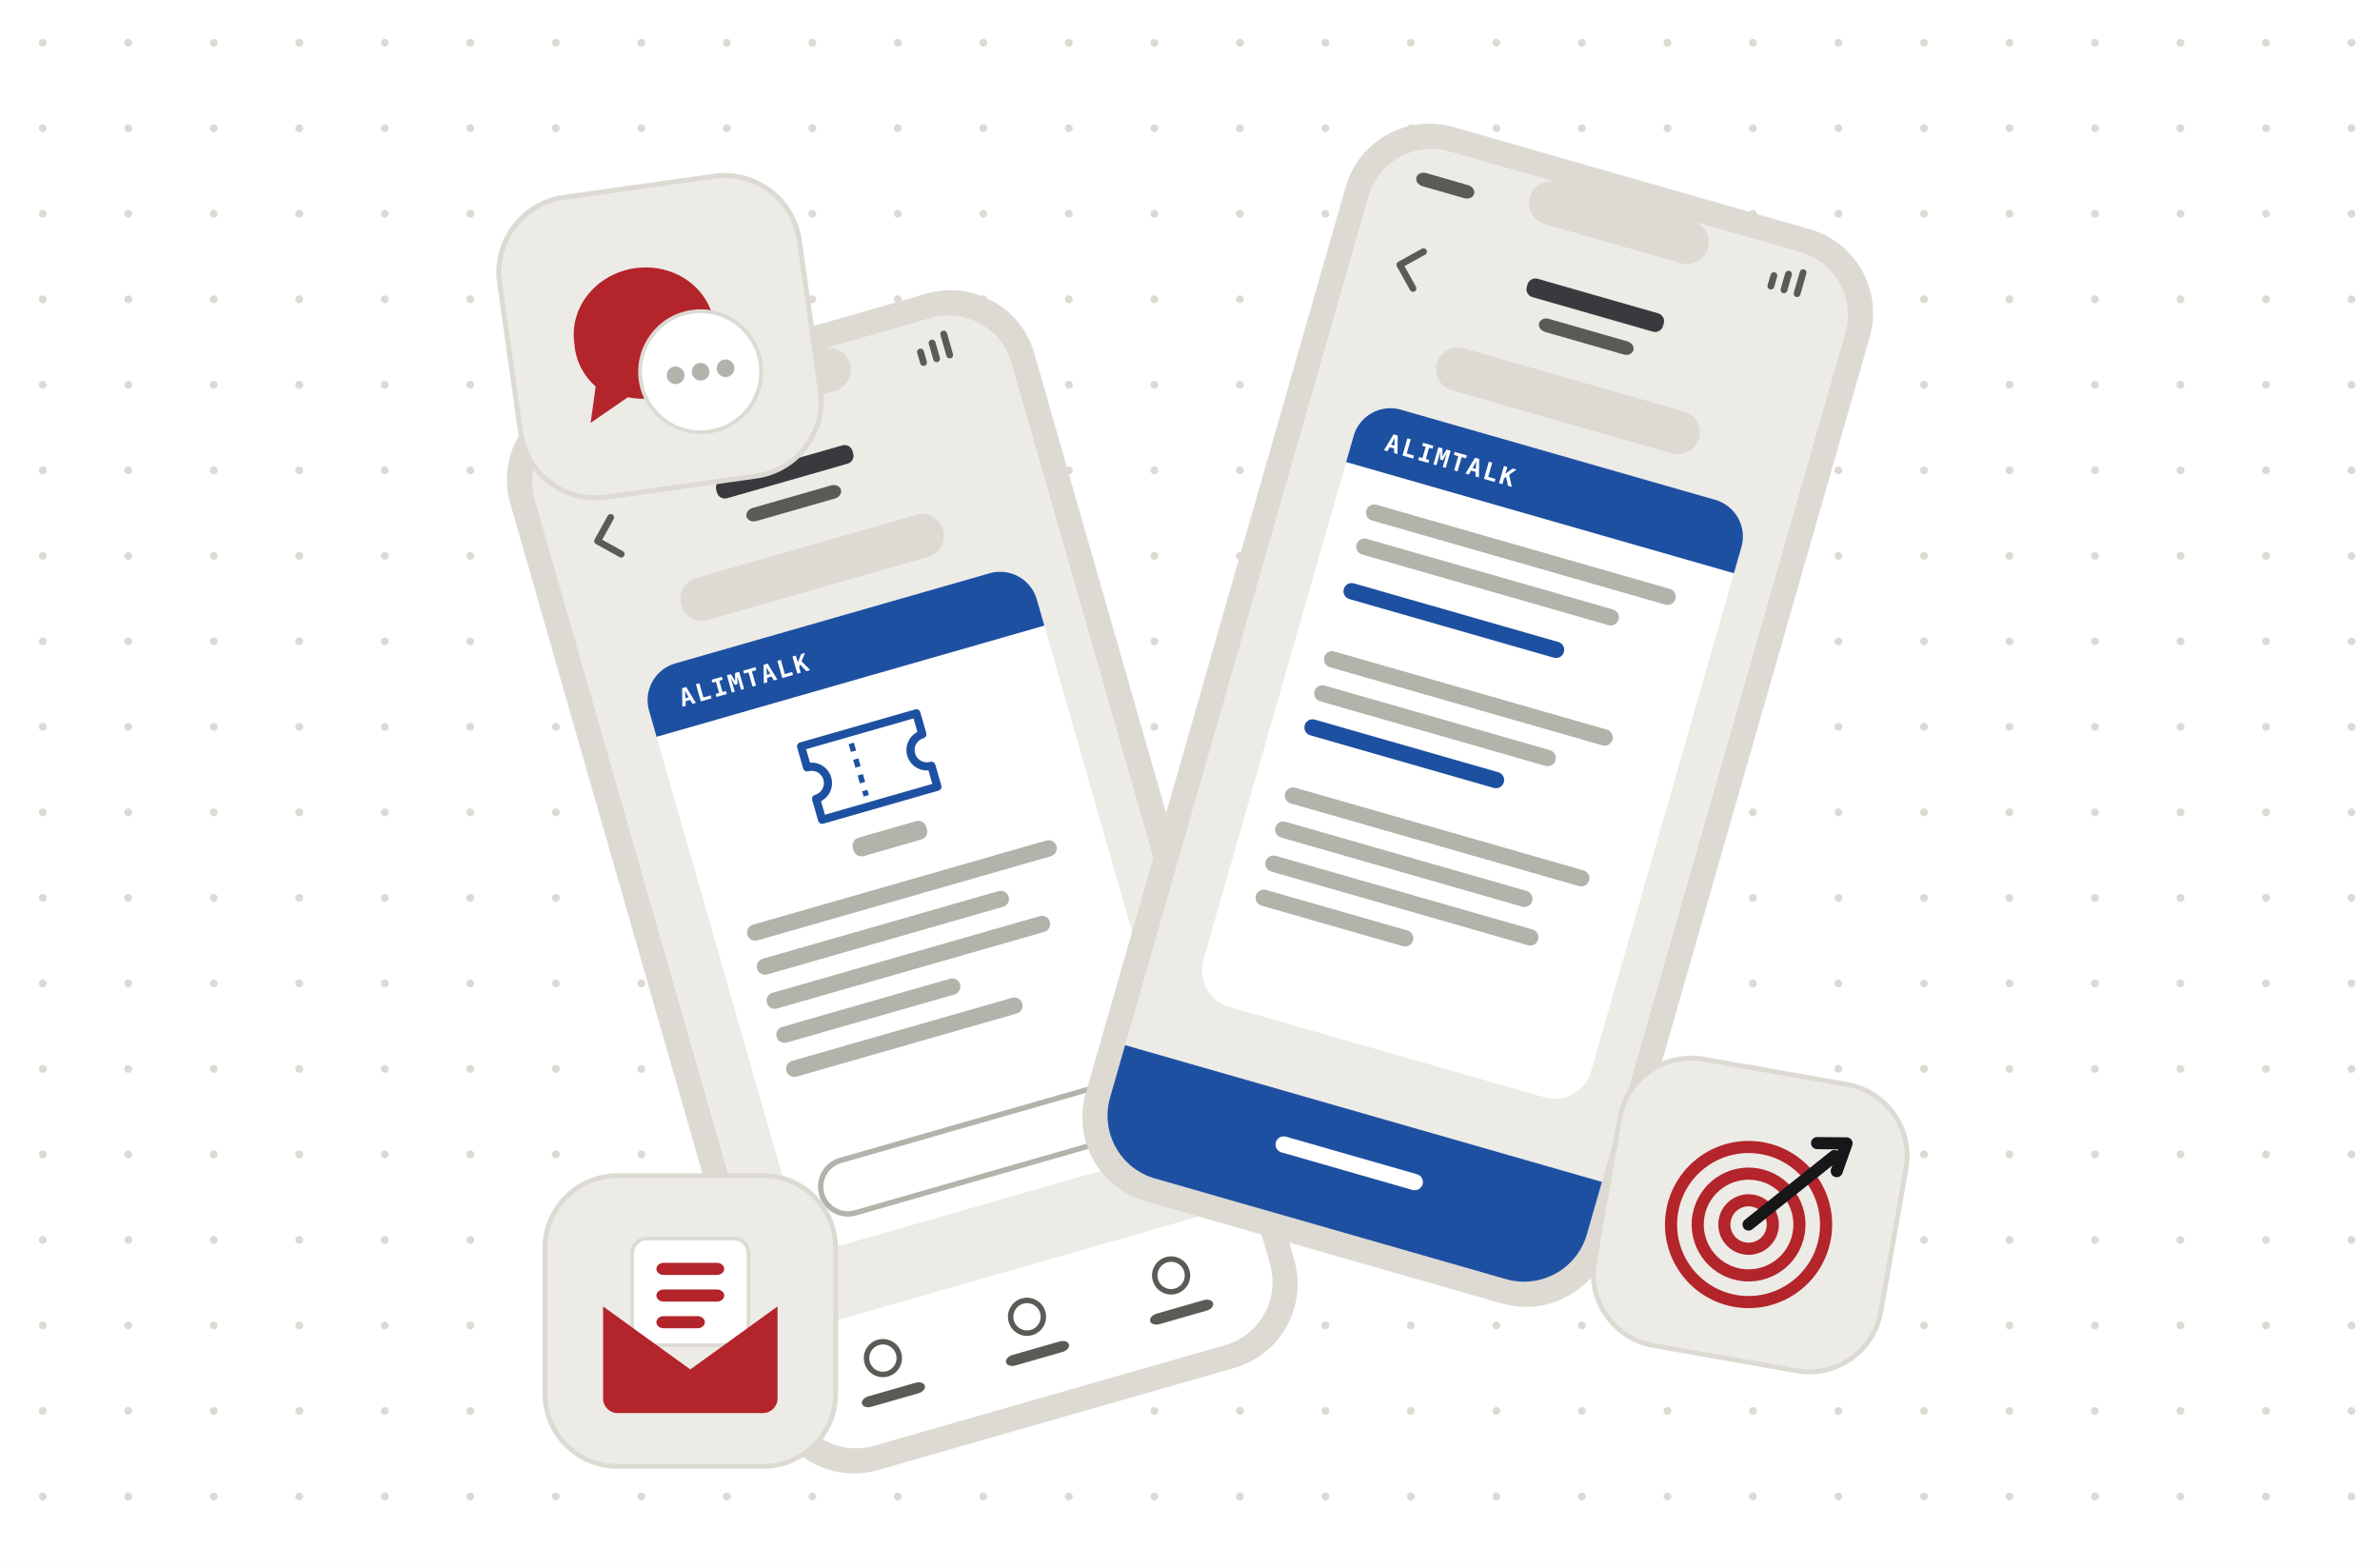
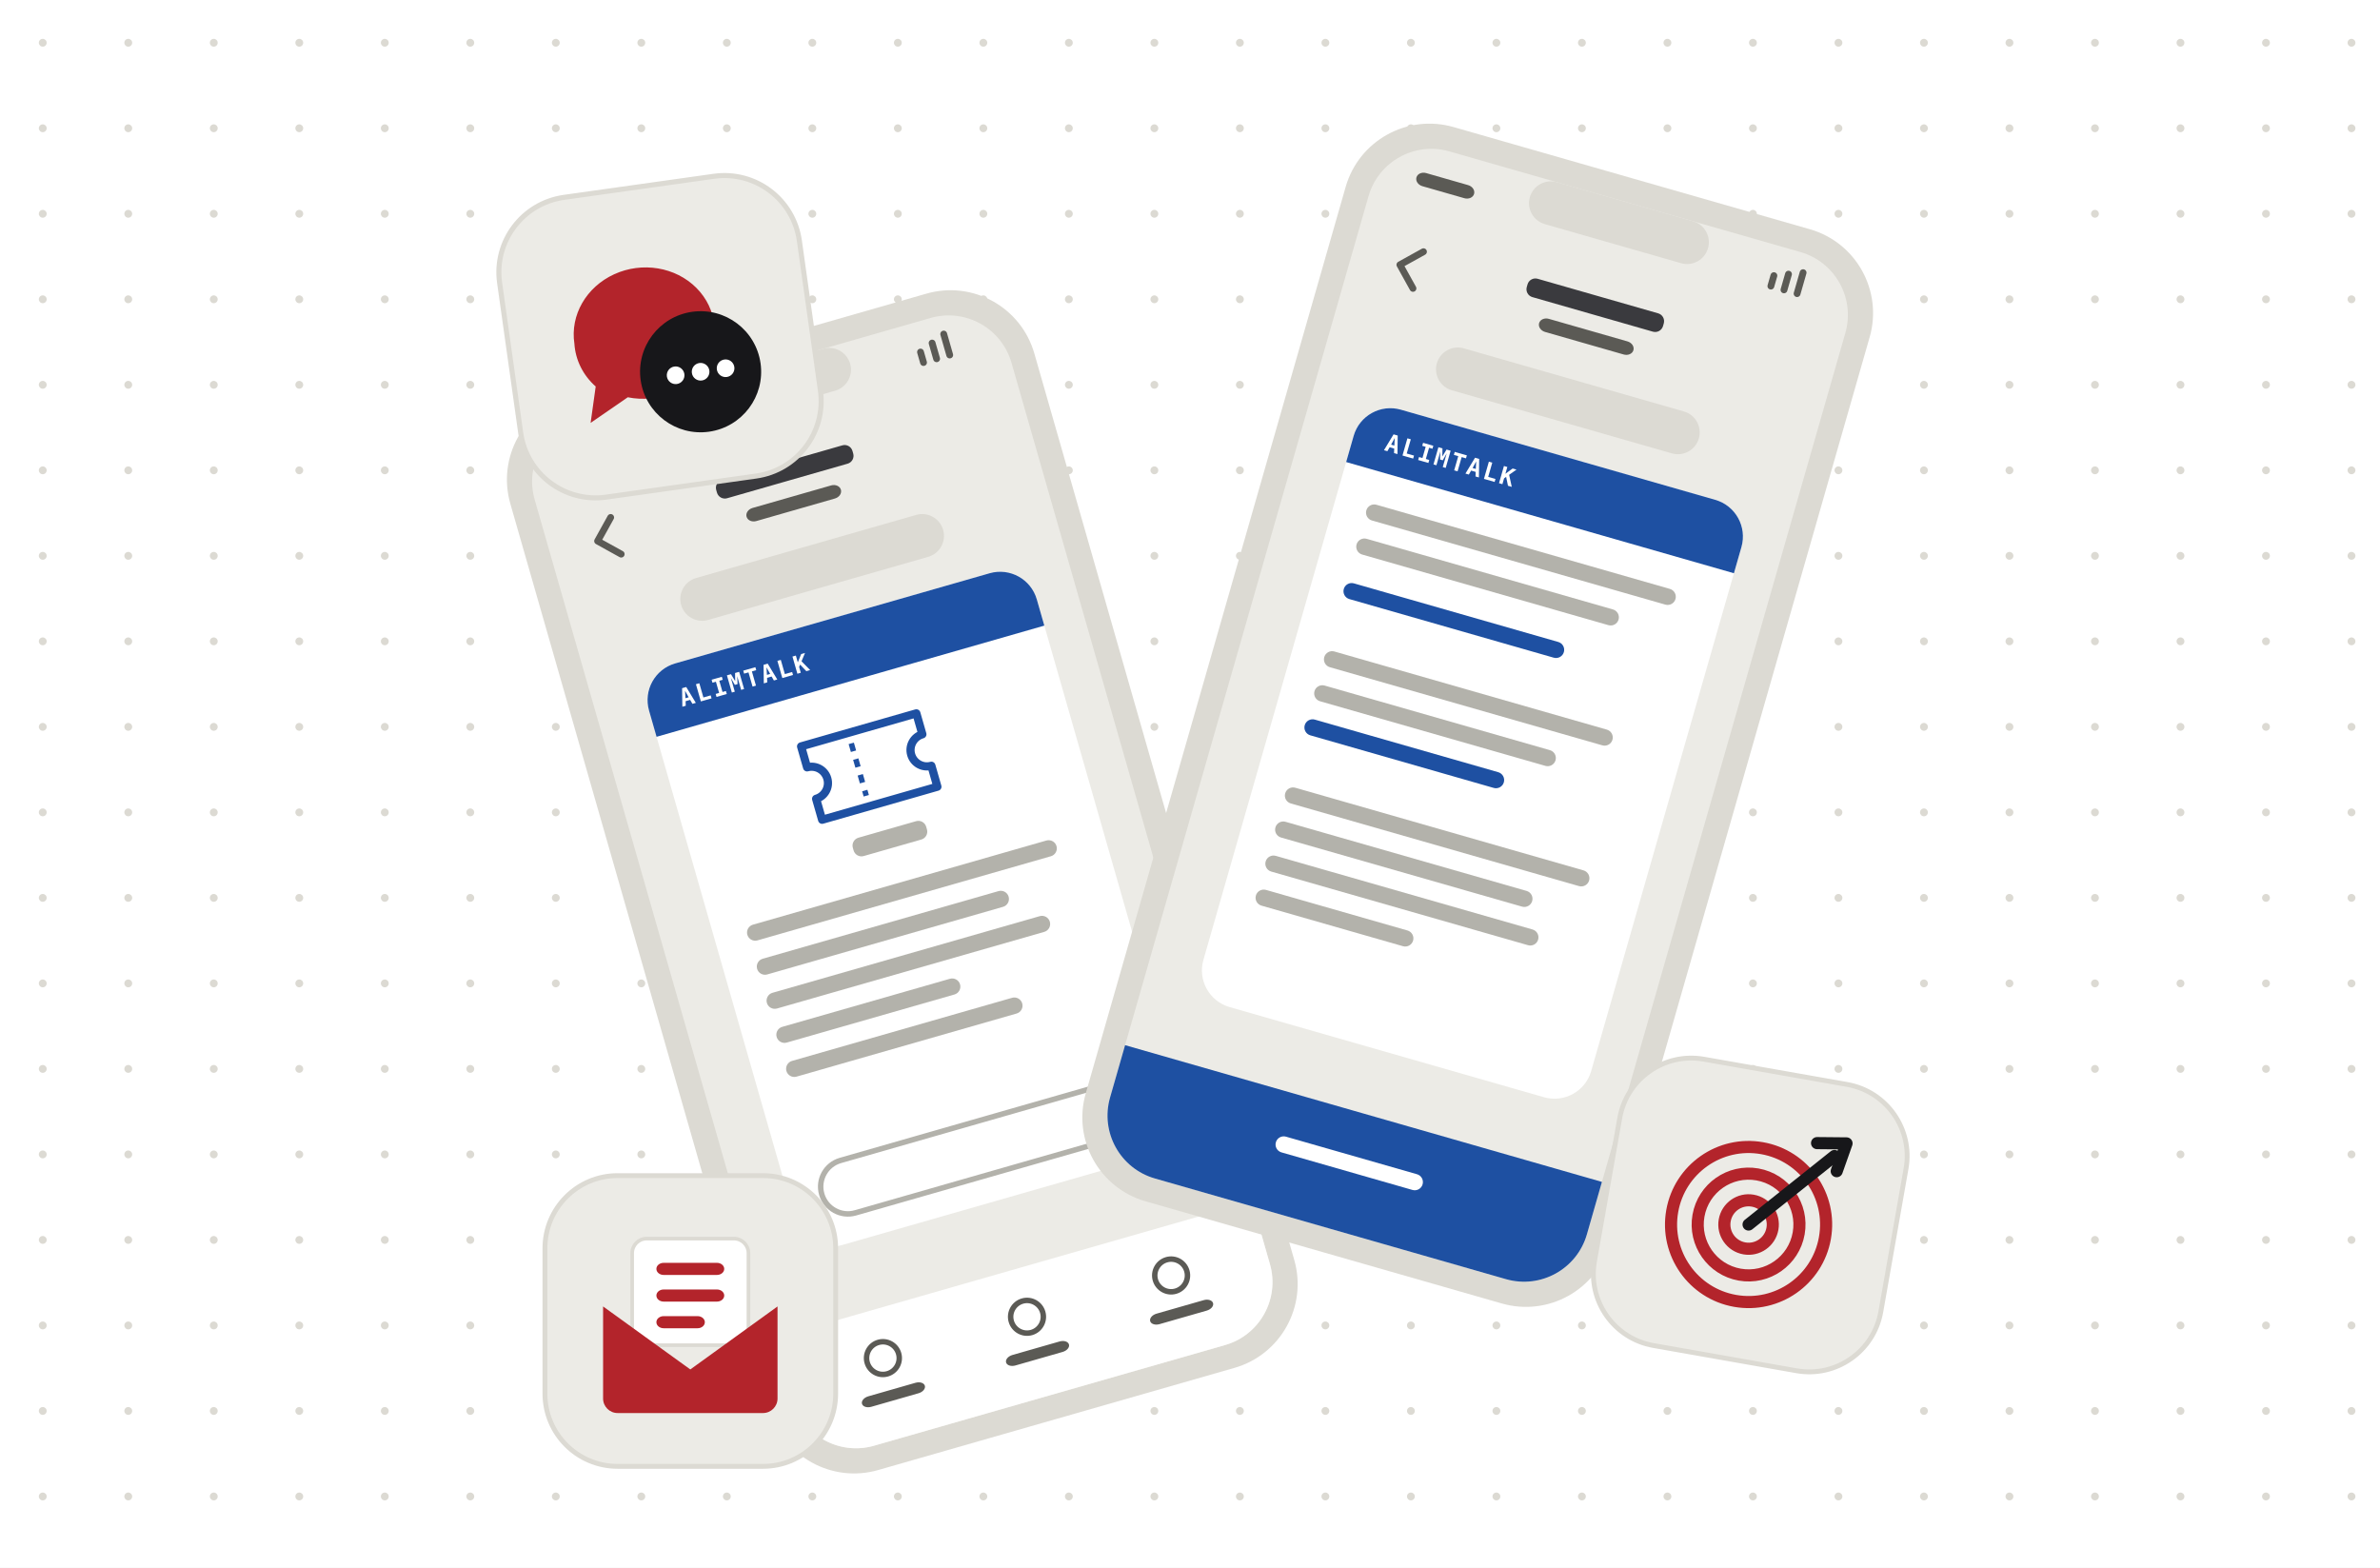
<svg xmlns="http://www.w3.org/2000/svg" viewBox="0 0 668 440" width="668" height="440">
  <rect width="668" height="440" fill="#ffffff" />
  <g fill="#dcdad3">
    <circle cx="12" cy="12" r="1.1" />
    <circle cx="12" cy="36" r="1.1" />
    <circle cx="12" cy="60" r="1.1" />
    <circle cx="12" cy="84" r="1.1" />
    <circle cx="12" cy="108" r="1.1" />
    <circle cx="12" cy="132" r="1.1" />
    <circle cx="12" cy="156" r="1.1" />
    <circle cx="12" cy="180" r="1.1" />
    <circle cx="12" cy="204" r="1.1" />
    <circle cx="12" cy="228" r="1.1" />
    <circle cx="12" cy="252" r="1.1" />
    <circle cx="12" cy="276" r="1.1" />
    <circle cx="12" cy="300" r="1.1" />
    <circle cx="12" cy="324" r="1.1" />
    <circle cx="12" cy="348" r="1.1" />
    <circle cx="12" cy="372" r="1.1" />
    <circle cx="12" cy="396" r="1.1" />
    <circle cx="12" cy="420" r="1.1" />
    <circle cx="36" cy="12" r="1.1" />
    <circle cx="36" cy="36" r="1.1" />
    <circle cx="36" cy="60" r="1.1" />
    <circle cx="36" cy="84" r="1.1" />
    <circle cx="36" cy="108" r="1.1" />
    <circle cx="36" cy="132" r="1.1" />
    <circle cx="36" cy="156" r="1.1" />
    <circle cx="36" cy="180" r="1.1" />
    <circle cx="36" cy="204" r="1.1" />
    <circle cx="36" cy="228" r="1.1" />
    <circle cx="36" cy="252" r="1.1" />
    <circle cx="36" cy="276" r="1.1" />
    <circle cx="36" cy="300" r="1.1" />
    <circle cx="36" cy="324" r="1.1" />
    <circle cx="36" cy="348" r="1.1" />
    <circle cx="36" cy="372" r="1.1" />
    <circle cx="36" cy="396" r="1.1" />
    <circle cx="36" cy="420" r="1.1" />
    <circle cx="60" cy="12" r="1.1" />
    <circle cx="60" cy="36" r="1.1" />
    <circle cx="60" cy="60" r="1.1" />
    <circle cx="60" cy="84" r="1.1" />
    <circle cx="60" cy="108" r="1.1" />
    <circle cx="60" cy="132" r="1.1" />
    <circle cx="60" cy="156" r="1.1" />
    <circle cx="60" cy="180" r="1.1" />
    <circle cx="60" cy="204" r="1.1" />
    <circle cx="60" cy="228" r="1.1" />
    <circle cx="60" cy="252" r="1.1" />
    <circle cx="60" cy="276" r="1.1" />
    <circle cx="60" cy="300" r="1.1" />
    <circle cx="60" cy="324" r="1.1" />
    <circle cx="60" cy="348" r="1.1" />
    <circle cx="60" cy="372" r="1.1" />
    <circle cx="60" cy="396" r="1.1" />
    <circle cx="60" cy="420" r="1.1" />
    <circle cx="84" cy="12" r="1.1" />
    <circle cx="84" cy="36" r="1.1" />
    <circle cx="84" cy="60" r="1.1" />
    <circle cx="84" cy="84" r="1.1" />
    <circle cx="84" cy="108" r="1.1" />
    <circle cx="84" cy="132" r="1.1" />
    <circle cx="84" cy="156" r="1.1" />
    <circle cx="84" cy="180" r="1.1" />
    <circle cx="84" cy="204" r="1.1" />
    <circle cx="84" cy="228" r="1.1" />
    <circle cx="84" cy="252" r="1.1" />
    <circle cx="84" cy="276" r="1.1" />
    <circle cx="84" cy="300" r="1.1" />
    <circle cx="84" cy="324" r="1.1" />
    <circle cx="84" cy="348" r="1.1" />
    <circle cx="84" cy="372" r="1.1" />
    <circle cx="84" cy="396" r="1.1" />
    <circle cx="84" cy="420" r="1.1" />
    <circle cx="108" cy="12" r="1.1" />
    <circle cx="108" cy="36" r="1.1" />
    <circle cx="108" cy="60" r="1.1" />
    <circle cx="108" cy="84" r="1.1" />
    <circle cx="108" cy="108" r="1.1" />
    <circle cx="108" cy="132" r="1.1" />
    <circle cx="108" cy="156" r="1.1" />
    <circle cx="108" cy="180" r="1.1" />
    <circle cx="108" cy="204" r="1.1" />
    <circle cx="108" cy="228" r="1.1" />
    <circle cx="108" cy="252" r="1.1" />
    <circle cx="108" cy="276" r="1.1" />
    <circle cx="108" cy="300" r="1.1" />
    <circle cx="108" cy="324" r="1.1" />
    <circle cx="108" cy="348" r="1.1" />
    <circle cx="108" cy="372" r="1.1" />
    <circle cx="108" cy="396" r="1.1" />
    <circle cx="108" cy="420" r="1.1" />
    <circle cx="132" cy="12" r="1.1" />
    <circle cx="132" cy="36" r="1.1" />
    <circle cx="132" cy="60" r="1.1" />
    <circle cx="132" cy="84" r="1.1" />
    <circle cx="132" cy="108" r="1.1" />
    <circle cx="132" cy="132" r="1.1" />
    <circle cx="132" cy="156" r="1.1" />
    <circle cx="132" cy="180" r="1.1" />
    <circle cx="132" cy="204" r="1.1" />
    <circle cx="132" cy="228" r="1.1" />
    <circle cx="132" cy="252" r="1.1" />
    <circle cx="132" cy="276" r="1.1" />
    <circle cx="132" cy="300" r="1.1" />
    <circle cx="132" cy="324" r="1.1" />
    <circle cx="132" cy="348" r="1.1" />
    <circle cx="132" cy="372" r="1.1" />
    <circle cx="132" cy="396" r="1.1" />
    <circle cx="132" cy="420" r="1.1" />
    <circle cx="156" cy="12" r="1.1" />
    <circle cx="156" cy="36" r="1.1" />
    <circle cx="156" cy="60" r="1.1" />
    <circle cx="156" cy="84" r="1.1" />
    <circle cx="156" cy="108" r="1.1" />
    <circle cx="156" cy="132" r="1.1" />
    <circle cx="156" cy="156" r="1.1" />
    <circle cx="156" cy="180" r="1.1" />
    <circle cx="156" cy="204" r="1.1" />
    <circle cx="156" cy="228" r="1.1" />
    <circle cx="156" cy="252" r="1.1" />
    <circle cx="156" cy="276" r="1.1" />
    <circle cx="156" cy="300" r="1.1" />
    <circle cx="156" cy="324" r="1.1" />
    <circle cx="156" cy="348" r="1.1" />
    <circle cx="156" cy="372" r="1.1" />
    <circle cx="156" cy="396" r="1.1" />
    <circle cx="156" cy="420" r="1.1" />
    <circle cx="180" cy="12" r="1.1" />
    <circle cx="180" cy="36" r="1.1" />
    <circle cx="180" cy="60" r="1.1" />
    <circle cx="180" cy="84" r="1.1" />
    <circle cx="180" cy="108" r="1.1" />
    <circle cx="180" cy="132" r="1.1" />
    <circle cx="180" cy="156" r="1.1" />
    <circle cx="180" cy="180" r="1.1" />
    <circle cx="180" cy="204" r="1.1" />
    <circle cx="180" cy="228" r="1.1" />
    <circle cx="180" cy="252" r="1.1" />
    <circle cx="180" cy="276" r="1.1" />
    <circle cx="180" cy="300" r="1.1" />
    <circle cx="180" cy="324" r="1.1" />
    <circle cx="180" cy="348" r="1.1" />
    <circle cx="180" cy="372" r="1.1" />
    <circle cx="180" cy="396" r="1.1" />
    <circle cx="180" cy="420" r="1.1" />
    <circle cx="204" cy="12" r="1.1" />
    <circle cx="204" cy="36" r="1.1" />
    <circle cx="204" cy="60" r="1.1" />
    <circle cx="204" cy="84" r="1.1" />
    <circle cx="204" cy="108" r="1.1" />
    <circle cx="204" cy="132" r="1.1" />
    <circle cx="204" cy="156" r="1.1" />
    <circle cx="204" cy="180" r="1.1" />
    <circle cx="204" cy="204" r="1.1" />
    <circle cx="204" cy="228" r="1.1" />
    <circle cx="204" cy="252" r="1.1" />
    <circle cx="204" cy="276" r="1.1" />
    <circle cx="204" cy="300" r="1.1" />
    <circle cx="204" cy="324" r="1.1" />
    <circle cx="204" cy="348" r="1.1" />
    <circle cx="204" cy="372" r="1.1" />
    <circle cx="204" cy="396" r="1.1" />
    <circle cx="204" cy="420" r="1.1" />
    <circle cx="228" cy="12" r="1.1" />
    <circle cx="228" cy="36" r="1.1" />
    <circle cx="228" cy="60" r="1.1" />
    <circle cx="228" cy="84" r="1.1" />
    <circle cx="228" cy="108" r="1.1" />
    <circle cx="228" cy="132" r="1.1" />
    <circle cx="228" cy="156" r="1.1" />
    <circle cx="228" cy="180" r="1.1" />
    <circle cx="228" cy="204" r="1.1" />
    <circle cx="228" cy="228" r="1.1" />
    <circle cx="228" cy="252" r="1.1" />
    <circle cx="228" cy="276" r="1.1" />
    <circle cx="228" cy="300" r="1.1" />
    <circle cx="228" cy="324" r="1.1" />
    <circle cx="228" cy="348" r="1.1" />
    <circle cx="228" cy="372" r="1.1" />
    <circle cx="228" cy="396" r="1.1" />
    <circle cx="228" cy="420" r="1.1" />
    <circle cx="252" cy="12" r="1.1" />
    <circle cx="252" cy="36" r="1.1" />
    <circle cx="252" cy="60" r="1.1" />
    <circle cx="252" cy="84" r="1.1" />
    <circle cx="252" cy="108" r="1.1" />
    <circle cx="252" cy="132" r="1.1" />
    <circle cx="252" cy="156" r="1.1" />
    <circle cx="252" cy="180" r="1.1" />
    <circle cx="252" cy="204" r="1.1" />
    <circle cx="252" cy="228" r="1.1" />
    <circle cx="252" cy="252" r="1.1" />
    <circle cx="252" cy="276" r="1.1" />
    <circle cx="252" cy="300" r="1.1" />
    <circle cx="252" cy="324" r="1.1" />
    <circle cx="252" cy="348" r="1.1" />
    <circle cx="252" cy="372" r="1.1" />
    <circle cx="252" cy="396" r="1.1" />
    <circle cx="252" cy="420" r="1.1" />
    <circle cx="276" cy="12" r="1.1" />
    <circle cx="276" cy="36" r="1.1" />
    <circle cx="276" cy="60" r="1.1" />
    <circle cx="276" cy="84" r="1.1" />
    <circle cx="276" cy="108" r="1.1" />
    <circle cx="276" cy="132" r="1.1" />
    <circle cx="276" cy="156" r="1.1" />
    <circle cx="276" cy="180" r="1.1" />
    <circle cx="276" cy="204" r="1.1" />
    <circle cx="276" cy="228" r="1.1" />
    <circle cx="276" cy="252" r="1.1" />
    <circle cx="276" cy="276" r="1.1" />
    <circle cx="276" cy="300" r="1.1" />
    <circle cx="276" cy="324" r="1.1" />
    <circle cx="276" cy="348" r="1.1" />
    <circle cx="276" cy="372" r="1.1" />
    <circle cx="276" cy="396" r="1.1" />
    <circle cx="276" cy="420" r="1.1" />
    <circle cx="300" cy="12" r="1.1" />
    <circle cx="300" cy="36" r="1.1" />
    <circle cx="300" cy="60" r="1.1" />
    <circle cx="300" cy="84" r="1.1" />
    <circle cx="300" cy="108" r="1.1" />
    <circle cx="300" cy="132" r="1.1" />
    <circle cx="300" cy="156" r="1.1" />
    <circle cx="300" cy="180" r="1.1" />
    <circle cx="300" cy="204" r="1.1" />
    <circle cx="300" cy="228" r="1.1" />
    <circle cx="300" cy="252" r="1.1" />
    <circle cx="300" cy="276" r="1.1" />
    <circle cx="300" cy="300" r="1.1" />
    <circle cx="300" cy="324" r="1.1" />
    <circle cx="300" cy="348" r="1.1" />
    <circle cx="300" cy="372" r="1.1" />
    <circle cx="300" cy="396" r="1.1" />
    <circle cx="300" cy="420" r="1.1" />
    <circle cx="324" cy="12" r="1.1" />
    <circle cx="324" cy="36" r="1.1" />
    <circle cx="324" cy="60" r="1.1" />
    <circle cx="324" cy="84" r="1.1" />
    <circle cx="324" cy="108" r="1.1" />
    <circle cx="324" cy="132" r="1.1" />
    <circle cx="324" cy="156" r="1.1" />
    <circle cx="324" cy="180" r="1.1" />
    <circle cx="324" cy="204" r="1.1" />
    <circle cx="324" cy="228" r="1.1" />
    <circle cx="324" cy="252" r="1.1" />
    <circle cx="324" cy="276" r="1.1" />
    <circle cx="324" cy="300" r="1.1" />
    <circle cx="324" cy="324" r="1.1" />
    <circle cx="324" cy="348" r="1.1" />
    <circle cx="324" cy="372" r="1.1" />
    <circle cx="324" cy="396" r="1.1" />
    <circle cx="324" cy="420" r="1.1" />
    <circle cx="348" cy="12" r="1.1" />
    <circle cx="348" cy="36" r="1.1" />
    <circle cx="348" cy="60" r="1.1" />
    <circle cx="348" cy="84" r="1.1" />
    <circle cx="348" cy="108" r="1.1" />
    <circle cx="348" cy="132" r="1.1" />
    <circle cx="348" cy="156" r="1.1" />
    <circle cx="348" cy="180" r="1.1" />
    <circle cx="348" cy="204" r="1.1" />
    <circle cx="348" cy="228" r="1.1" />
    <circle cx="348" cy="252" r="1.1" />
    <circle cx="348" cy="276" r="1.1" />
    <circle cx="348" cy="300" r="1.1" />
    <circle cx="348" cy="324" r="1.1" />
    <circle cx="348" cy="348" r="1.1" />
    <circle cx="348" cy="372" r="1.1" />
    <circle cx="348" cy="396" r="1.1" />
    <circle cx="348" cy="420" r="1.1" />
    <circle cx="372" cy="12" r="1.1" />
    <circle cx="372" cy="36" r="1.1" />
    <circle cx="372" cy="60" r="1.1" />
    <circle cx="372" cy="84" r="1.1" />
    <circle cx="372" cy="108" r="1.1" />
    <circle cx="372" cy="132" r="1.1" />
    <circle cx="372" cy="156" r="1.1" />
    <circle cx="372" cy="180" r="1.1" />
    <circle cx="372" cy="204" r="1.1" />
    <circle cx="372" cy="228" r="1.1" />
    <circle cx="372" cy="252" r="1.1" />
    <circle cx="372" cy="276" r="1.1" />
    <circle cx="372" cy="300" r="1.1" />
    <circle cx="372" cy="324" r="1.1" />
    <circle cx="372" cy="348" r="1.1" />
    <circle cx="372" cy="372" r="1.1" />
    <circle cx="372" cy="396" r="1.1" />
    <circle cx="372" cy="420" r="1.1" />
    <circle cx="396" cy="12" r="1.1" />
    <circle cx="396" cy="36" r="1.1" />
    <circle cx="396" cy="60" r="1.1" />
    <circle cx="396" cy="84" r="1.1" />
    <circle cx="396" cy="108" r="1.1" />
    <circle cx="396" cy="132" r="1.1" />
    <circle cx="396" cy="156" r="1.1" />
    <circle cx="396" cy="180" r="1.1" />
    <circle cx="396" cy="204" r="1.1" />
    <circle cx="396" cy="228" r="1.1" />
    <circle cx="396" cy="252" r="1.1" />
    <circle cx="396" cy="276" r="1.1" />
    <circle cx="396" cy="300" r="1.1" />
    <circle cx="396" cy="324" r="1.1" />
    <circle cx="396" cy="348" r="1.1" />
    <circle cx="396" cy="372" r="1.1" />
    <circle cx="396" cy="396" r="1.1" />
    <circle cx="396" cy="420" r="1.1" />
    <circle cx="420" cy="12" r="1.1" />
    <circle cx="420" cy="36" r="1.1" />
    <circle cx="420" cy="60" r="1.1" />
    <circle cx="420" cy="84" r="1.1" />
    <circle cx="420" cy="108" r="1.1" />
    <circle cx="420" cy="132" r="1.1" />
    <circle cx="420" cy="156" r="1.1" />
    <circle cx="420" cy="180" r="1.1" />
    <circle cx="420" cy="204" r="1.1" />
    <circle cx="420" cy="228" r="1.1" />
    <circle cx="420" cy="252" r="1.1" />
    <circle cx="420" cy="276" r="1.1" />
    <circle cx="420" cy="300" r="1.1" />
    <circle cx="420" cy="324" r="1.1" />
    <circle cx="420" cy="348" r="1.1" />
    <circle cx="420" cy="372" r="1.1" />
    <circle cx="420" cy="396" r="1.1" />
    <circle cx="420" cy="420" r="1.1" />
    <circle cx="444" cy="12" r="1.1" />
    <circle cx="444" cy="36" r="1.1" />
    <circle cx="444" cy="60" r="1.1" />
    <circle cx="444" cy="84" r="1.1" />
    <circle cx="444" cy="108" r="1.1" />
    <circle cx="444" cy="132" r="1.1" />
    <circle cx="444" cy="156" r="1.1" />
    <circle cx="444" cy="180" r="1.1" />
    <circle cx="444" cy="204" r="1.1" />
    <circle cx="444" cy="228" r="1.1" />
    <circle cx="444" cy="252" r="1.1" />
    <circle cx="444" cy="276" r="1.1" />
    <circle cx="444" cy="300" r="1.1" />
    <circle cx="444" cy="324" r="1.1" />
    <circle cx="444" cy="348" r="1.1" />
    <circle cx="444" cy="372" r="1.1" />
    <circle cx="444" cy="396" r="1.1" />
    <circle cx="444" cy="420" r="1.1" />
    <circle cx="468" cy="12" r="1.1" />
    <circle cx="468" cy="36" r="1.1" />
    <circle cx="468" cy="60" r="1.1" />
    <circle cx="468" cy="84" r="1.1" />
    <circle cx="468" cy="108" r="1.1" />
    <circle cx="468" cy="132" r="1.1" />
    <circle cx="468" cy="156" r="1.1" />
    <circle cx="468" cy="180" r="1.1" />
    <circle cx="468" cy="204" r="1.1" />
    <circle cx="468" cy="228" r="1.1" />
    <circle cx="468" cy="252" r="1.1" />
    <circle cx="468" cy="276" r="1.1" />
    <circle cx="468" cy="300" r="1.1" />
    <circle cx="468" cy="324" r="1.1" />
    <circle cx="468" cy="348" r="1.1" />
    <circle cx="468" cy="372" r="1.1" />
    <circle cx="468" cy="396" r="1.1" />
    <circle cx="468" cy="420" r="1.1" />
    <circle cx="492" cy="12" r="1.1" />
    <circle cx="492" cy="36" r="1.1" />
    <circle cx="492" cy="60" r="1.1" />
    <circle cx="492" cy="84" r="1.1" />
    <circle cx="492" cy="108" r="1.1" />
    <circle cx="492" cy="132" r="1.1" />
    <circle cx="492" cy="156" r="1.1" />
    <circle cx="492" cy="180" r="1.1" />
    <circle cx="492" cy="204" r="1.1" />
    <circle cx="492" cy="228" r="1.1" />
    <circle cx="492" cy="252" r="1.1" />
    <circle cx="492" cy="276" r="1.1" />
    <circle cx="492" cy="300" r="1.1" />
    <circle cx="492" cy="324" r="1.1" />
    <circle cx="492" cy="348" r="1.1" />
    <circle cx="492" cy="372" r="1.1" />
    <circle cx="492" cy="396" r="1.1" />
    <circle cx="492" cy="420" r="1.1" />
    <circle cx="516" cy="12" r="1.1" />
    <circle cx="516" cy="36" r="1.1" />
    <circle cx="516" cy="60" r="1.1" />
    <circle cx="516" cy="84" r="1.1" />
    <circle cx="516" cy="108" r="1.1" />
    <circle cx="516" cy="132" r="1.1" />
    <circle cx="516" cy="156" r="1.1" />
    <circle cx="516" cy="180" r="1.1" />
    <circle cx="516" cy="204" r="1.1" />
    <circle cx="516" cy="228" r="1.1" />
    <circle cx="516" cy="252" r="1.1" />
    <circle cx="516" cy="276" r="1.1" />
    <circle cx="516" cy="300" r="1.1" />
    <circle cx="516" cy="324" r="1.1" />
    <circle cx="516" cy="348" r="1.1" />
    <circle cx="516" cy="372" r="1.1" />
    <circle cx="516" cy="396" r="1.1" />
    <circle cx="516" cy="420" r="1.1" />
    <circle cx="540" cy="12" r="1.1" />
    <circle cx="540" cy="36" r="1.1" />
    <circle cx="540" cy="60" r="1.1" />
    <circle cx="540" cy="84" r="1.1" />
    <circle cx="540" cy="108" r="1.1" />
    <circle cx="540" cy="132" r="1.1" />
    <circle cx="540" cy="156" r="1.1" />
    <circle cx="540" cy="180" r="1.1" />
    <circle cx="540" cy="204" r="1.1" />
    <circle cx="540" cy="228" r="1.1" />
    <circle cx="540" cy="252" r="1.1" />
    <circle cx="540" cy="276" r="1.1" />
    <circle cx="540" cy="300" r="1.1" />
    <circle cx="540" cy="324" r="1.1" />
    <circle cx="540" cy="348" r="1.1" />
    <circle cx="540" cy="372" r="1.1" />
    <circle cx="540" cy="396" r="1.1" />
    <circle cx="540" cy="420" r="1.1" />
    <circle cx="564" cy="12" r="1.1" />
    <circle cx="564" cy="36" r="1.1" />
    <circle cx="564" cy="60" r="1.1" />
    <circle cx="564" cy="84" r="1.1" />
    <circle cx="564" cy="108" r="1.1" />
    <circle cx="564" cy="132" r="1.1" />
    <circle cx="564" cy="156" r="1.1" />
    <circle cx="564" cy="180" r="1.1" />
    <circle cx="564" cy="204" r="1.1" />
    <circle cx="564" cy="228" r="1.1" />
    <circle cx="564" cy="252" r="1.1" />
    <circle cx="564" cy="276" r="1.1" />
    <circle cx="564" cy="300" r="1.1" />
    <circle cx="564" cy="324" r="1.1" />
    <circle cx="564" cy="348" r="1.1" />
    <circle cx="564" cy="372" r="1.1" />
    <circle cx="564" cy="396" r="1.1" />
    <circle cx="564" cy="420" r="1.1" />
    <circle cx="588" cy="12" r="1.1" />
    <circle cx="588" cy="36" r="1.1" />
    <circle cx="588" cy="60" r="1.1" />
    <circle cx="588" cy="84" r="1.1" />
    <circle cx="588" cy="108" r="1.1" />
    <circle cx="588" cy="132" r="1.1" />
    <circle cx="588" cy="156" r="1.1" />
    <circle cx="588" cy="180" r="1.1" />
    <circle cx="588" cy="204" r="1.1" />
    <circle cx="588" cy="228" r="1.1" />
    <circle cx="588" cy="252" r="1.1" />
    <circle cx="588" cy="276" r="1.1" />
    <circle cx="588" cy="300" r="1.1" />
    <circle cx="588" cy="324" r="1.1" />
    <circle cx="588" cy="348" r="1.1" />
    <circle cx="588" cy="372" r="1.1" />
    <circle cx="588" cy="396" r="1.1" />
    <circle cx="588" cy="420" r="1.1" />
    <circle cx="612" cy="12" r="1.1" />
    <circle cx="612" cy="36" r="1.1" />
    <circle cx="612" cy="60" r="1.1" />
    <circle cx="612" cy="84" r="1.1" />
    <circle cx="612" cy="108" r="1.1" />
    <circle cx="612" cy="132" r="1.1" />
    <circle cx="612" cy="156" r="1.1" />
    <circle cx="612" cy="180" r="1.1" />
    <circle cx="612" cy="204" r="1.1" />
    <circle cx="612" cy="228" r="1.1" />
    <circle cx="612" cy="252" r="1.1" />
    <circle cx="612" cy="276" r="1.1" />
    <circle cx="612" cy="300" r="1.1" />
    <circle cx="612" cy="324" r="1.1" />
    <circle cx="612" cy="348" r="1.1" />
    <circle cx="612" cy="372" r="1.1" />
    <circle cx="612" cy="396" r="1.1" />
    <circle cx="612" cy="420" r="1.1" />
    <circle cx="636" cy="12" r="1.1" />
    <circle cx="636" cy="36" r="1.1" />
    <circle cx="636" cy="60" r="1.1" />
    <circle cx="636" cy="84" r="1.1" />
    <circle cx="636" cy="108" r="1.1" />
    <circle cx="636" cy="132" r="1.1" />
    <circle cx="636" cy="156" r="1.1" />
    <circle cx="636" cy="180" r="1.1" />
    <circle cx="636" cy="204" r="1.1" />
    <circle cx="636" cy="228" r="1.1" />
    <circle cx="636" cy="252" r="1.1" />
    <circle cx="636" cy="276" r="1.1" />
    <circle cx="636" cy="300" r="1.1" />
    <circle cx="636" cy="324" r="1.1" />
    <circle cx="636" cy="348" r="1.1" />
    <circle cx="636" cy="372" r="1.1" />
    <circle cx="636" cy="396" r="1.1" />
    <circle cx="636" cy="420" r="1.1" />
    <circle cx="660" cy="12" r="1.1" />
    <circle cx="660" cy="36" r="1.1" />
    <circle cx="660" cy="60" r="1.1" />
    <circle cx="660" cy="84" r="1.1" />
    <circle cx="660" cy="108" r="1.1" />
    <circle cx="660" cy="132" r="1.1" />
    <circle cx="660" cy="156" r="1.1" />
    <circle cx="660" cy="180" r="1.1" />
    <circle cx="660" cy="204" r="1.1" />
    <circle cx="660" cy="228" r="1.1" />
    <circle cx="660" cy="252" r="1.1" />
    <circle cx="660" cy="276" r="1.1" />
    <circle cx="660" cy="300" r="1.1" />
    <circle cx="660" cy="324" r="1.1" />
    <circle cx="660" cy="348" r="1.1" />
    <circle cx="660" cy="372" r="1.1" />
    <circle cx="660" cy="396" r="1.1" />
    <circle cx="660" cy="420" r="1.1" />
  </g>
  <g transform="translate(253.25 247.5) rotate(-16) scale(0.765)">
    <rect x="-100" y="-205" width="200" height="410" rx="32" fill="#dcdad3" />
    <rect x="-91" y="-196" width="182" height="392" rx="24" fill="#ecebe6" />
    <clipPath id="scr6">
      <rect x="-91" y="-196" width="182" height="392" rx="24" />
    </clipPath>
    <g clip-path="url(#scr6)">
      <rect x="-34" y="-196" width="68" height="16" rx="8" fill="#dcdad3" />
      <rect x="-76" y="-186" width="22" height="5" rx="3" fill="#5b5a55" />
      <path d="M60 -181 v-4 M65 -181 v-6 M70 -181 v-8" stroke="#5b5a55" stroke-width="2.5" stroke-linecap="round" />
      <path d="M-66 -158 l-7 7 l7 7" fill="none" stroke="#5b5a55" stroke-width="2.5" stroke-linecap="round" stroke-linejoin="round" />
      <rect x="-26" y="-160" width="52" height="7" rx="3" fill="#3a3a3e" />
      <rect x="-18" y="-147" width="36" height="5" rx="3" fill="#5b5a55" />
      <rect x="-50" y="-128" width="100" height="16" rx="8" fill="#dcdad3" />
      <rect x="-72" y="-100" width="148" height="222" rx="14" fill="#ffffff" />
      <path d="M-72 -76 v-10 a14 14 0 0 1 14 -14 h120 a14 14 0 0 1 14 14 v10 z" fill="#1e50a2" />
      <text x="-60.0" y="-84.0" font-family="'SF Mono','Menlo','Consolas',monospace" font-size="9" font-weight="700" fill="#ffffff" text-anchor="start" letter-spacing=".8">ALIMTALK</text>
      <path d="M-22 -58 h44 v8 a6 6 0 0 0 0 12 v8 h-44 v-8 a6 6 0 0 0 0 -12 z" fill="none" stroke="#1e50a2" stroke-width="3" stroke-linejoin="round" />
      <line x1="-4" y1="-54" x2="-4" y2="-34" stroke="#1e50a2" stroke-width="2" stroke-dasharray="3 3" />
      <rect x="-14" y="-20" width="28" height="7" rx="3" fill="#b3b2ab" />
      <rect x="-60" y="0" width="118" height="6" rx="3" fill="#b3b2ab" />
      <rect x="-60" y="13" width="96" height="6" rx="3" fill="#b3b2ab" />
      <rect x="-60" y="26" width="108" height="6" rx="3" fill="#b3b2ab" />
      <rect x="-60" y="39" width="70" height="6" rx="3" fill="#b3b2ab" />
      <rect x="-60" y="52" width="90" height="6" rx="3" fill="#b3b2ab" />
      <rect x="-60" y="92" width="124" height="20" rx="10" fill="none" stroke="#b3b2ab" stroke-width="2" />
      <rect x="-91" y="148" width="182" height="48" fill="#ffffff" />
      <circle cx="-55" cy="166" r="6" fill="none" stroke="#5b5a55" stroke-width="2" />
      <rect x="-67" y="178" width="24" height="4" rx="3" fill="#5b5a55" />
      <circle cx="0" cy="166" r="6" fill="none" stroke="#5b5a55" stroke-width="2" />
      <rect x="-12" y="178" width="24" height="4" rx="3" fill="#5b5a55" />
      <circle cx="55" cy="166" r="6" fill="none" stroke="#5b5a55" stroke-width="2" />
      <rect x="43" y="178" width="24" height="4" rx="3" fill="#5b5a55" />
    </g>
  </g>
  <g transform="translate(414.75 200.75) rotate(16) scale(0.765)">
    <rect x="-100" y="-205" width="200" height="410" rx="32" fill="#dcdad3" />
    <rect x="-91" y="-196" width="182" height="392" rx="24" fill="#ecebe6" />
    <clipPath id="scr37">
      <rect x="-91" y="-196" width="182" height="392" rx="24" />
    </clipPath>
    <g clip-path="url(#scr37)">
      <rect x="-34" y="-196" width="68" height="16" rx="8" fill="#dcdad3" />
      <rect x="-76" y="-186" width="22" height="5" rx="3" fill="#5b5a55" />
      <path d="M60 -181 v-4 M65 -181 v-6 M70 -181 v-8" stroke="#5b5a55" stroke-width="2.5" stroke-linecap="round" />
      <path d="M-66 -158 l-7 7 l7 7" fill="none" stroke="#5b5a55" stroke-width="2.5" stroke-linecap="round" stroke-linejoin="round" />
      <rect x="-26" y="-160" width="52" height="7" rx="3" fill="#3a3a3e" />
      <rect x="-18" y="-147" width="36" height="5" rx="3" fill="#5b5a55" />
      <rect x="-50" y="-128" width="100" height="16" rx="8" fill="#dcdad3" />
      <rect x="-72" y="-100" width="148" height="228" rx="14" fill="#ffffff" />
      <path d="M-72 -76 v-10 a14 14 0 0 1 14 -14 h120 a14 14 0 0 1 14 14 v10 z" fill="#1e50a2" />
      <text x="-60.0" y="-84.0" font-family="'SF Mono','Menlo','Consolas',monospace" font-size="9" font-weight="700" fill="#ffffff" text-anchor="start" letter-spacing=".8">ALIMTALK</text>
      <rect x="-60" y="-64" width="118" height="6" rx="3" fill="#b3b2ab" />
      <rect x="-60" y="-51" width="100" height="6" rx="3" fill="#b3b2ab" />
      <rect x="-60" y="-34" width="84" height="6" rx="3" fill="#1e50a2" />
      <rect x="-60" y="-8" width="110" height="6" rx="3" fill="#b3b2ab" />
      <rect x="-60" y="5" width="92" height="6" rx="3" fill="#b3b2ab" />
      <rect x="-60" y="18" width="76" height="6" rx="3" fill="#1e50a2" />
      <rect x="-60" y="44" width="116" height="6" rx="3" fill="#b3b2ab" />
      <rect x="-60" y="57" width="98" height="6" rx="3" fill="#b3b2ab" />
      <rect x="-60" y="70" width="104" height="6" rx="3" fill="#b3b2ab" />
      <rect x="-60" y="83" width="60" height="6" rx="3" fill="#b3b2ab" />
      <rect x="-91" y="152" width="182" height="44" fill="#1e50a2" />
      <rect x="-28" y="168" width="56" height="6" rx="3" fill="#ffffff" />
    </g>
  </g>
  <g transform="translate(185.25 94.5) rotate(-8) scale(0.708)">
    <rect x="-60" y="-60" width="120" height="120" rx="30" fill="#ecebe6" stroke="#dcdad3" stroke-width="2" />
    <path d="M-34 -2 a28 26 0 1 1 18 24 l-16 8 l4 -14 a28 26 0 0 1 -6 -18 z" fill="#b3242b" />
-     <circle cx="14" cy="16" r="24" fill="#ffffff" stroke="#dcdad3" stroke-width="1.5" />
-     <circle cx="4" cy="16" r="3.5" fill="#b3b2ab" />
-     <circle cx="14" cy="16" r="3.5" fill="#b3b2ab" />
-     <circle cx="24" cy="16" r="3.5" fill="#b3b2ab" />
+     <circle cx="14" cy="16" r="24" fill="#17171a" />
+     <circle cx="4" cy="16" r="3.5" fill="#ffffff" />
+     <circle cx="14" cy="16" r="3.5" fill="#ffffff" />
+     <circle cx="24" cy="16" r="3.5" fill="#ffffff" />
  </g>
  <g transform="translate(491.25 341.0) rotate(10) scale(0.680)">
    <rect x="-60" y="-60" width="120" height="120" rx="30" fill="#ecebe6" stroke="#dcdad3" stroke-width="2" />
    <circle cx="0" cy="4" r="32" fill="none" stroke="#b3242b" stroke-width="5" />
    <circle cx="0" cy="4" r="21" fill="none" stroke="#b3242b" stroke-width="5" />
    <circle cx="0" cy="4" r="10" fill="none" stroke="#b3242b" stroke-width="5" />
    <line x1="0" y1="4" x2="30" y2="-30" stroke="#17171a" stroke-width="5" stroke-linecap="round" />
    <path d="M22 -34 l12 -2 l-2 12" fill="none" stroke="#17171a" stroke-width="5" stroke-linecap="round" stroke-linejoin="round" />
  </g>
  <g transform="translate(193.75 370.75) rotate(0) scale(0.680)">
    <rect x="-60" y="-60" width="120" height="120" rx="30" fill="#ecebe6" stroke="#dcdad3" stroke-width="2" />
    <rect x="-24" y="-34" width="48" height="44" rx="6" fill="#ffffff" stroke="#dcdad3" stroke-width="1.5" />
    <rect x="-14" y="-24" width="28" height="5" rx="3" fill="#b3242b" />
    <rect x="-14" y="-13" width="28" height="5" rx="3" fill="#b3242b" />
    <rect x="-14" y="-2" width="20" height="5" rx="3" fill="#b3242b" />
    <path d="M-36 -6 l36 26 l36 -26 v38 a6 6 0 0 1 -6 6 h-60 a6 6 0 0 1 -6 -6 z" fill="#b3242b" />
  </g>
</svg>
